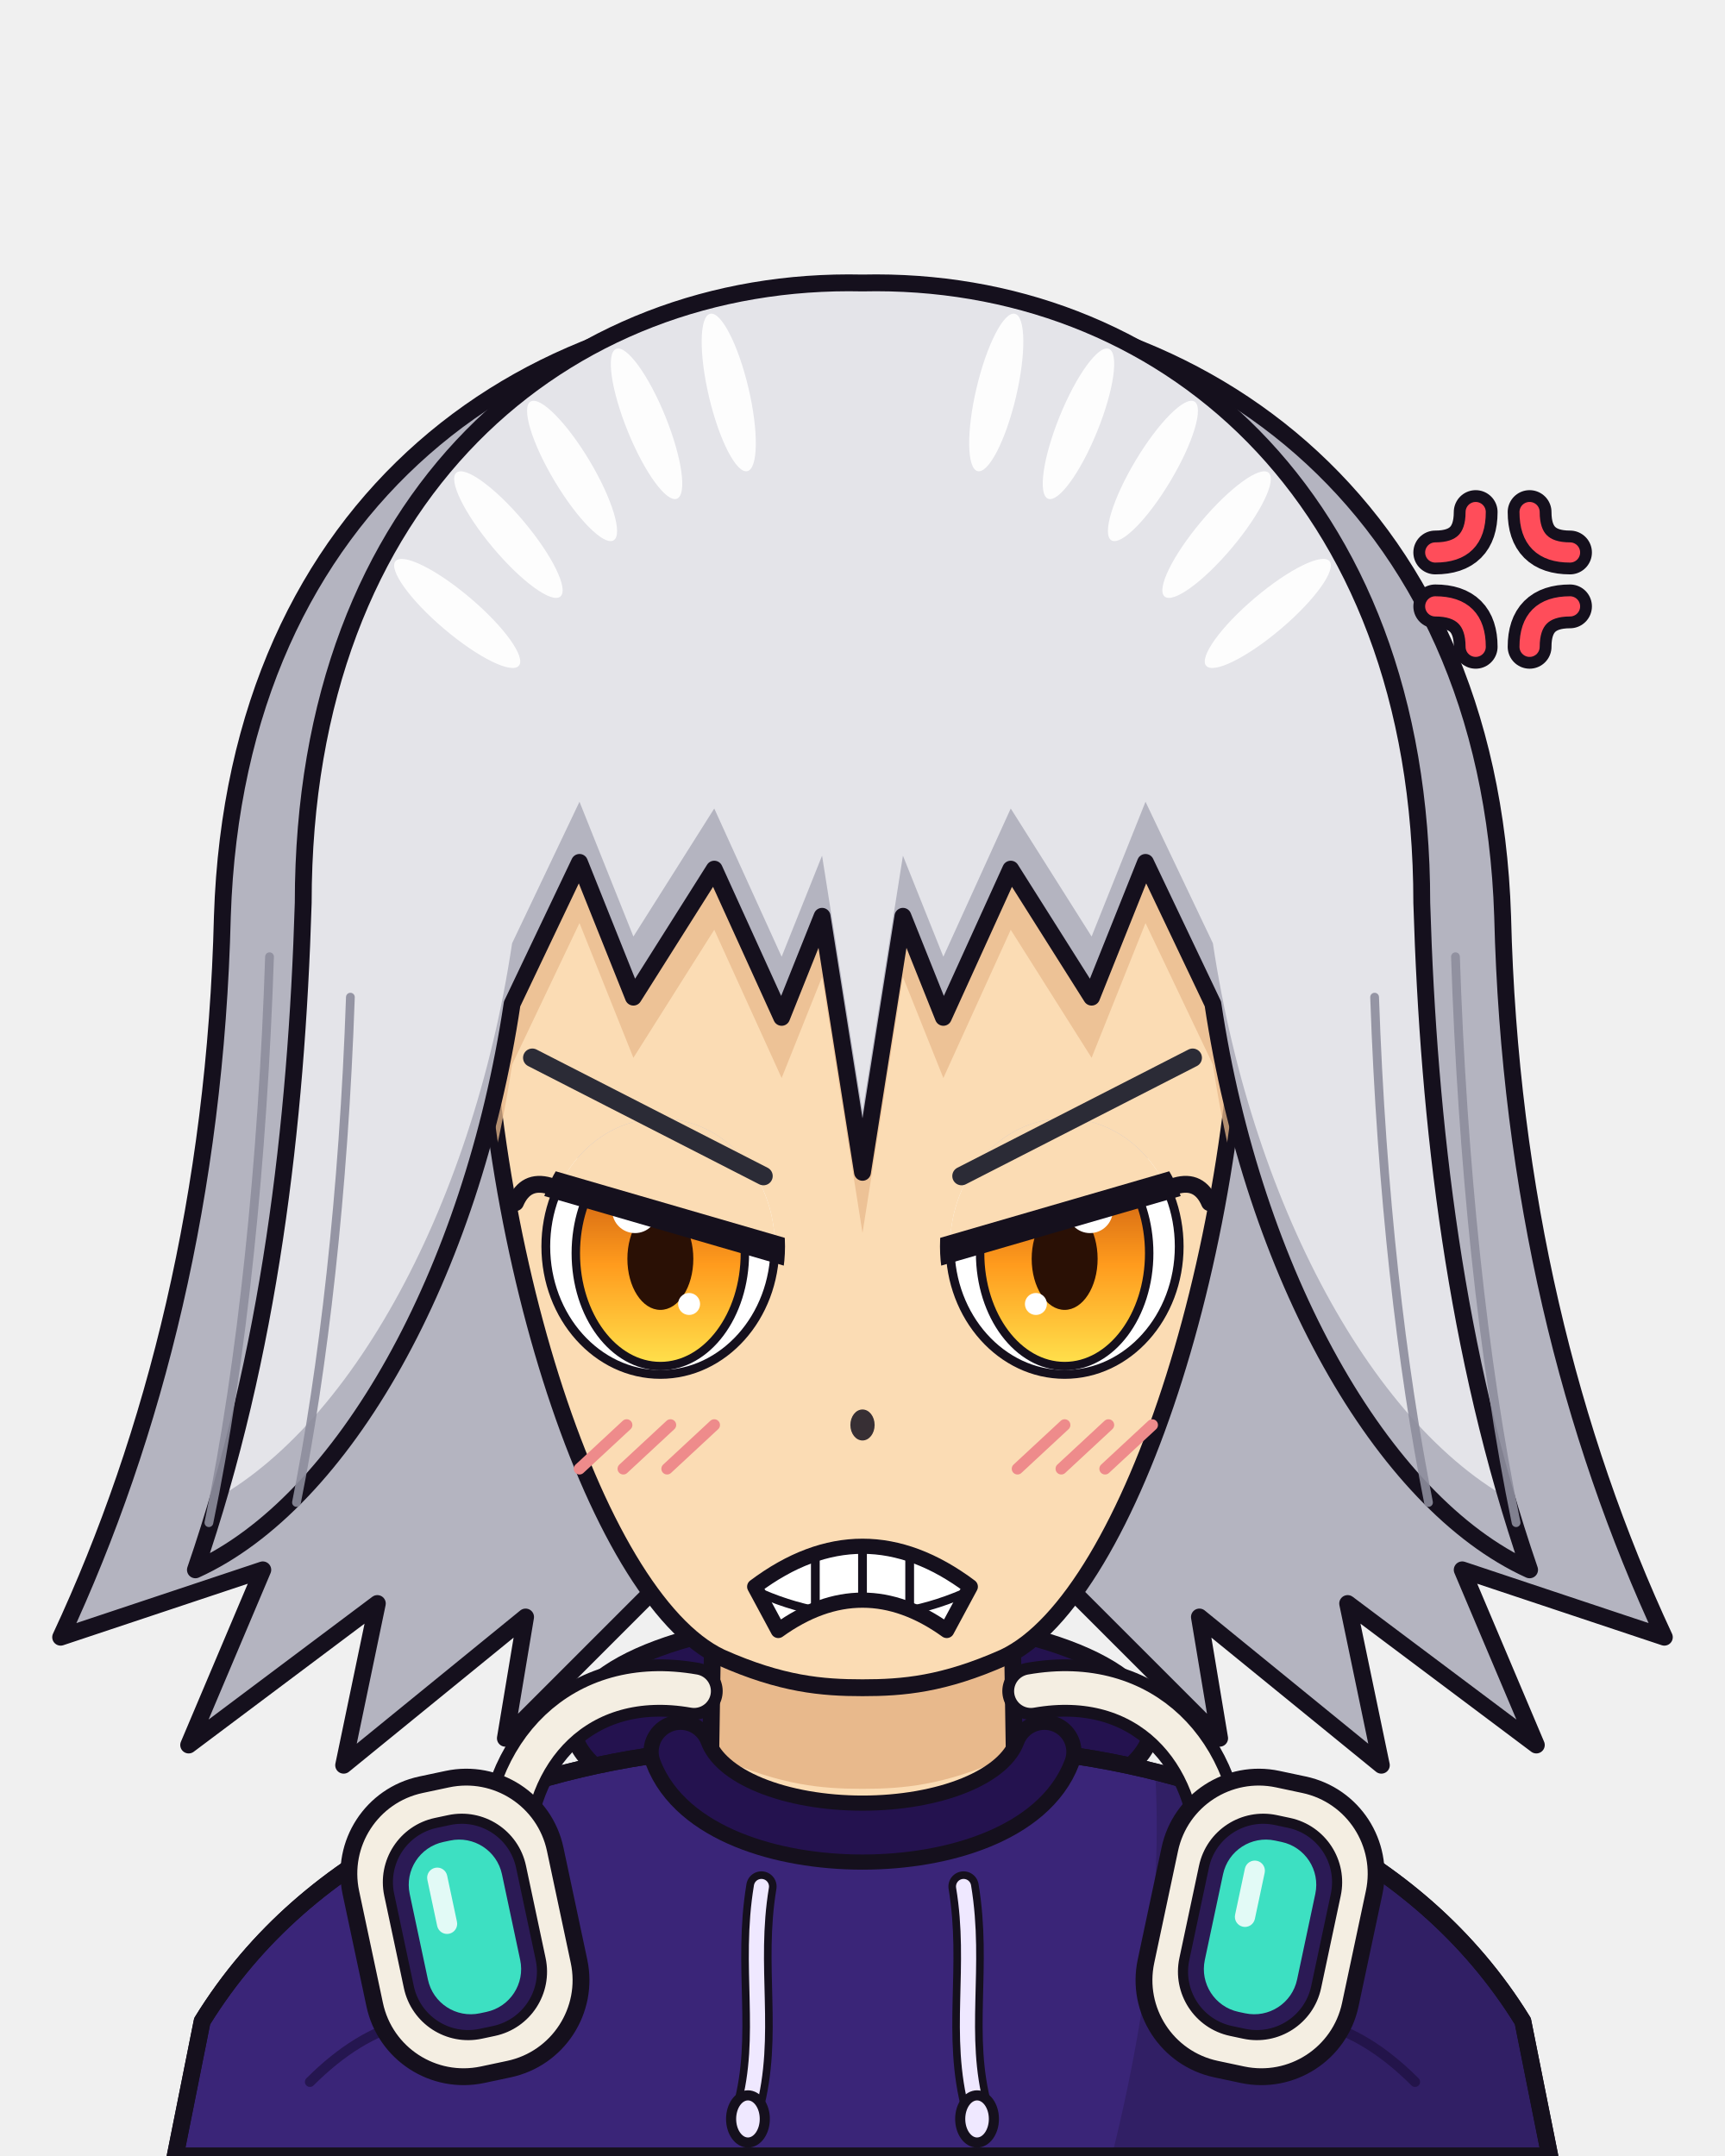
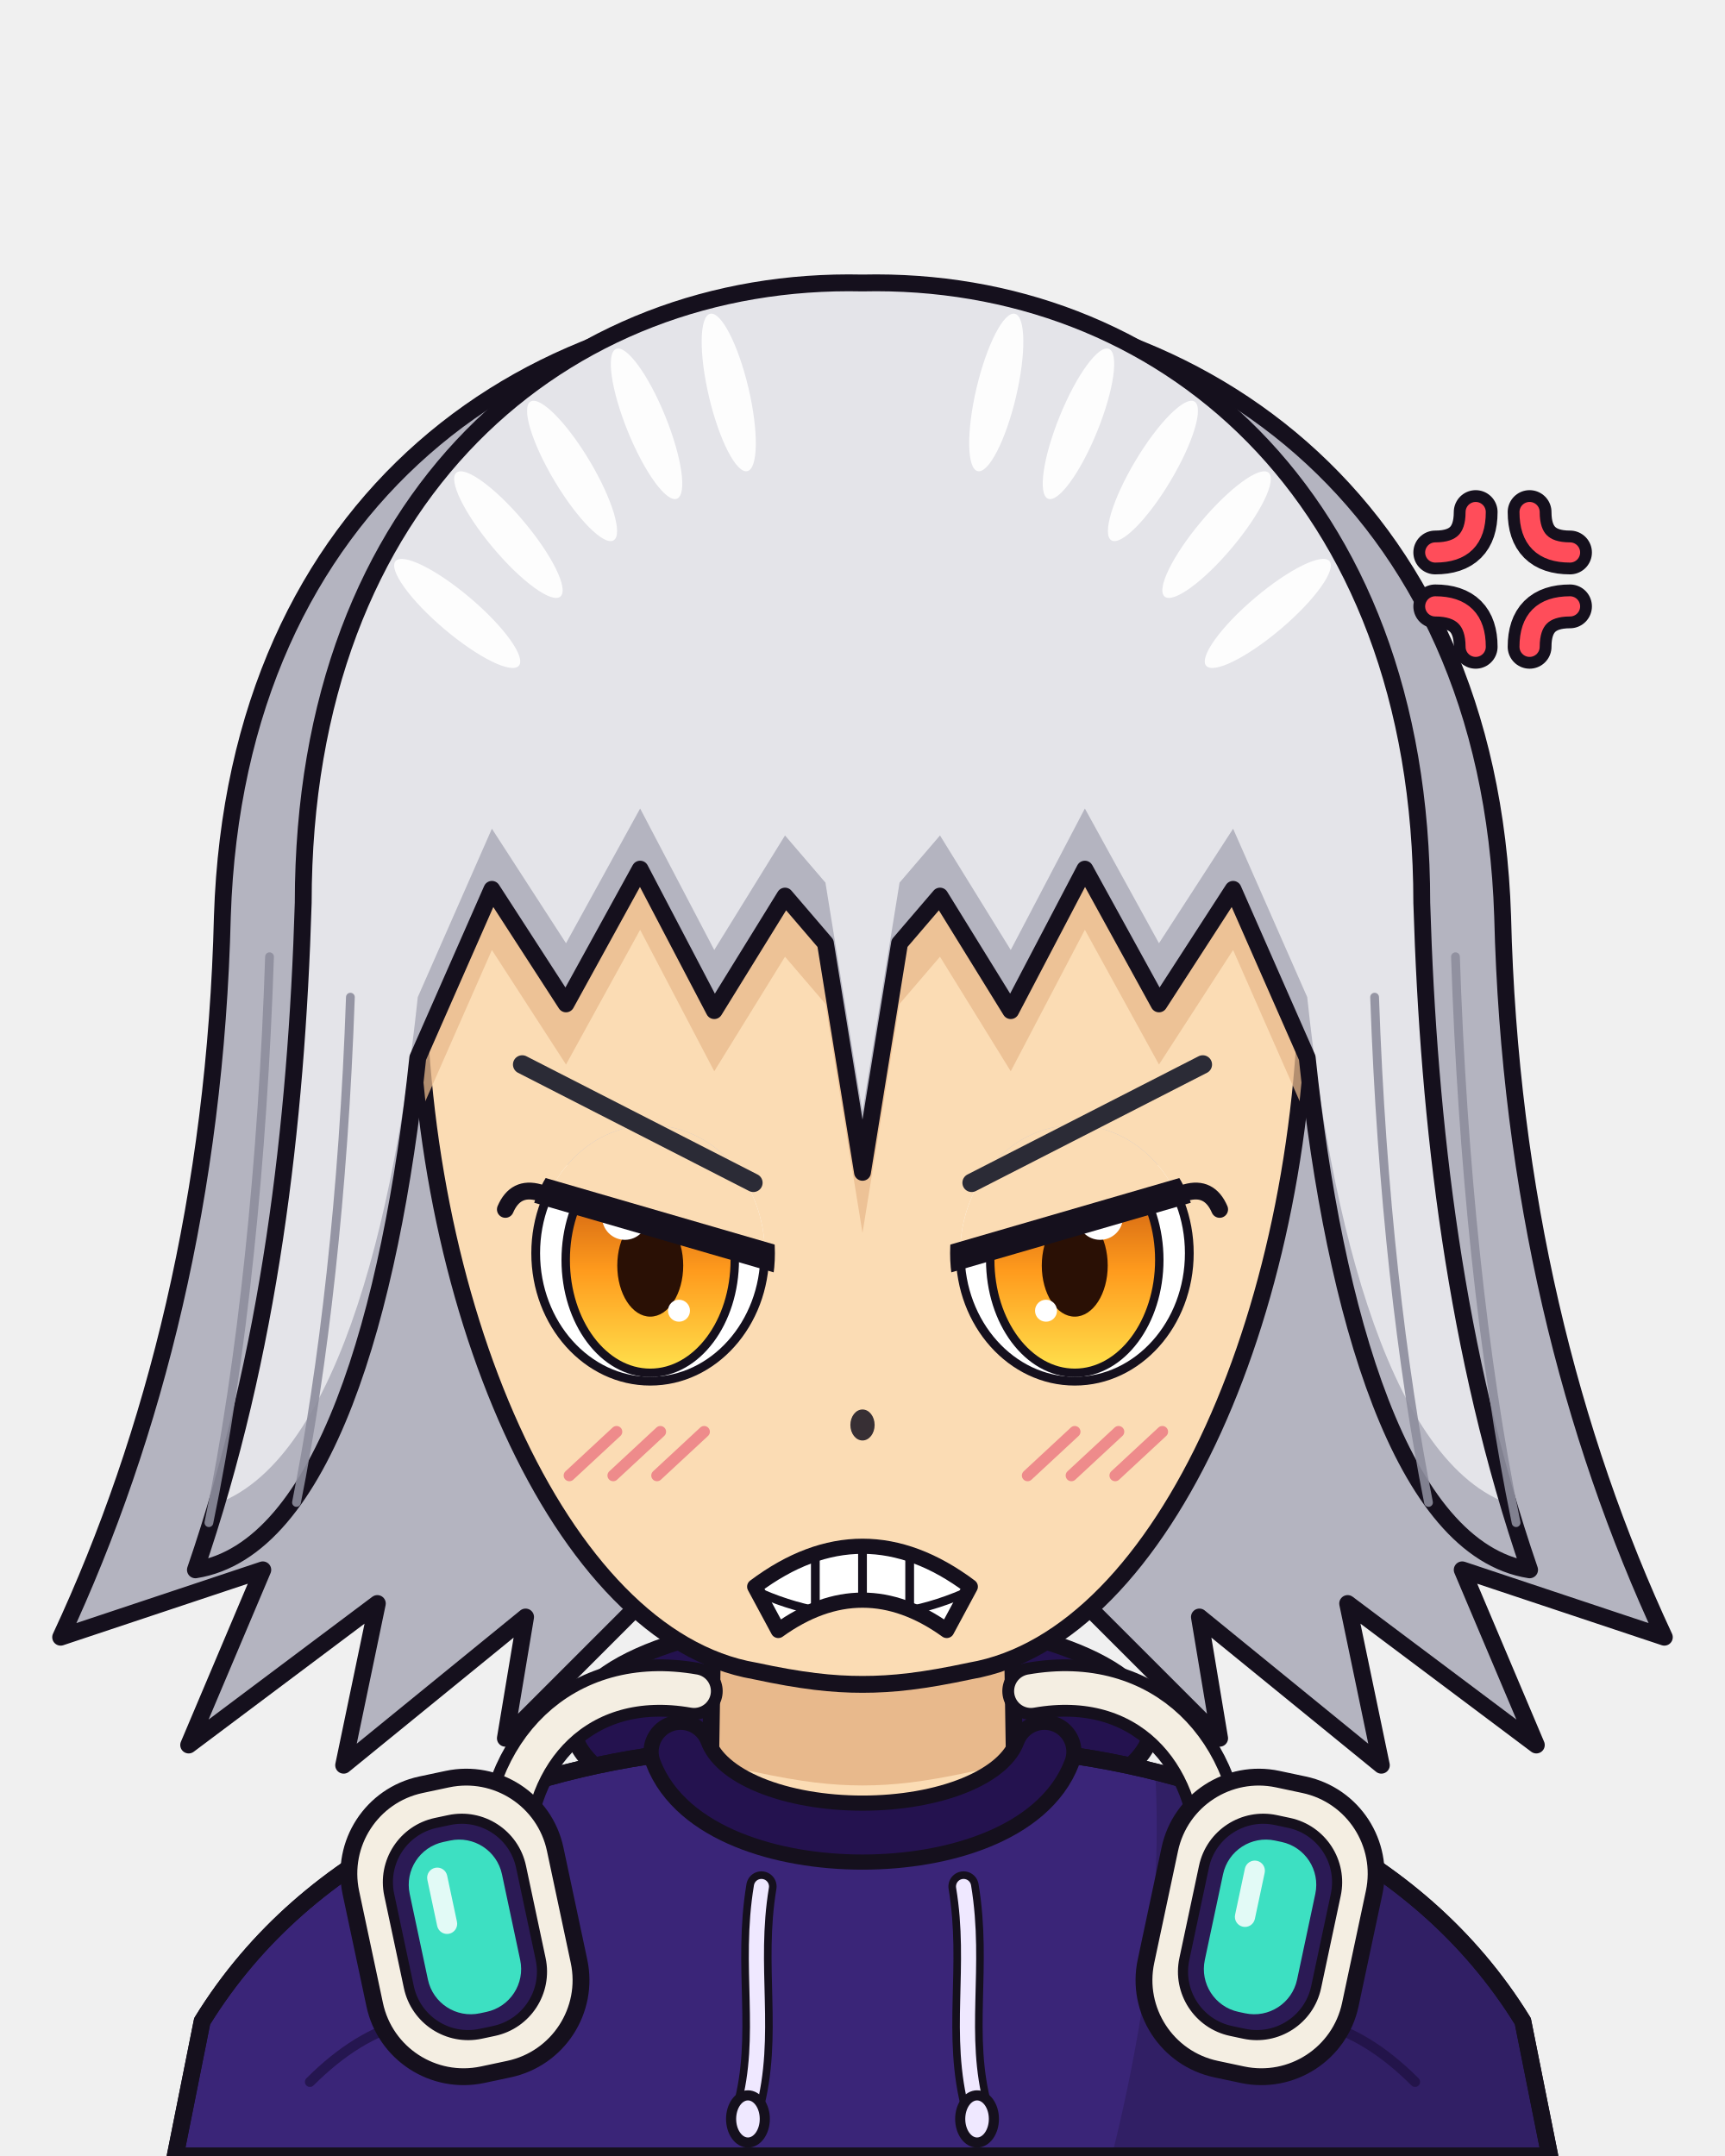
<svg xmlns="http://www.w3.org/2000/svg" viewBox="0 0 512 640" width="512" height="640">
  <defs>
    <linearGradient id="xig" x1="0" y1="0" x2="0" y2="1">
      <stop offset="0" stop-color="#b4420b" />
      <stop offset="0.55" stop-color="#ff9b1d" />
      <stop offset="1" stop-color="#ffe24d" />
    </linearGradient>
    <clipPath id="xface">
-       <path d="M256 124 C196 124 146 160 143 232 C141 330 176 440 214 458 C232 466 244 467 256 467 C268 467 280 466 298 458 C336 440 371 330 369 232 C366 160 316 124 256 124 Z" />
+       <path d="M256 118 C182 118 126 164 124 248 C123 352 166 452 224 462 C238 465 247 466 256 466 C265 466 274 465 288 462 C346 452 389 352 388 248 C386 164 330 118 256 118 Z" />
    </clipPath>
    <clipPath id="xneck">
      <path d="M212 420 L210 548 L302 548 L300 420Z" />
    </clipPath>
  </defs>
  <g transform="translate(0 34)">
    <path d="M256 56 C158 52 70 114 66 238 C64 320 46 392 18 452 L78 432 L56 484 L112 442 L102 490 L156 446 L150 482 L196 436 L256 424 L316 436 L362 482 L356 446 L410 490 L400 442 L456 484 L434 432 L494 452 C466 392 448 320 446 238 C442 114 354 52 256 56 Z" fill="#b4b4c0" stroke="#15101d" stroke-width="5" stroke-linejoin="round" stroke-linecap="round" />
  </g>
  <ellipse cx="256" cy="512" rx="86" ry="32" fill="#24124f" stroke="#15101d" stroke-width="5" />
  <g transform="translate(0 34)">
    <path d="M212 420 L210 548 L302 548 L300 420Z" fill="#fbdcb4" />
    <g clip-path="url(#xneck)">
-       <path d="M256 124 C196 124 146 160 143 232 C141 330 176 440 214 458 C232 466 244 467 256 467 C268 467 280 466 298 458 C336 440 371 330 369 232 C366 160 316 124 256 124 Z" transform="translate(0 30)" fill="#e8b98c" />
+       <path d="M256 118 C182 118 126 164 124 248 C123 352 166 452 224 462 C238 465 247 466 256 466 C265 466 274 465 288 462 C346 452 389 352 388 248 C386 164 330 118 256 118 Z" transform="translate(0 30)" fill="#e8b98c" />
    </g>
    <path d="M212 420 L210 548 M300 420 L302 548" fill="none" stroke="#15101d" stroke-width="5" stroke-linejoin="round" stroke-linecap="round" />
  </g>
  <clipPath id="xbd">
    <path d="M202 520 C150 526 92 548 60 600 L52 640 L460 640 L452 600 C420 548 362 526 310 520 C298 544 214 544 202 520Z" />
  </clipPath>
  <path d="M202 520 C150 526 92 548 60 600 L52 640 L460 640 L452 600 C420 548 362 526 310 520 C298 544 214 544 202 520Z" fill="#3a2578" stroke="#15101d" stroke-width="5" stroke-linejoin="round" stroke-linecap="round" />
  <g clip-path="url(#xbd)">
    <path d="M340 500 L520 500 L520 640 L330 640 Q350 560 340 500Z" fill="#000" opacity="0.16" />
  </g>
  <path d="M92 618 Q120 590 150 604 M420 618 Q392 590 362 604" fill="none" stroke="#1d0f3e" stroke-width="3" stroke-linejoin="round" stroke-linecap="round" opacity="0.7" />
  <path d="M202 520 C150 526 92 548 60 600 L52 640 L460 640 L452 600 C420 548 362 526 310 520 C298 544 214 544 202 520Z" fill="none" stroke="#15101d" stroke-width="5" stroke-linejoin="round" stroke-linecap="round" />
  <path d="M150 552 C150 520 172 496 206 502" fill="none" stroke="#15101d" stroke-width="17" stroke-linejoin="round" stroke-linecap="round" />
  <path d="M150 552 C150 520 172 496 206 502" fill="none" stroke="#f4eee2" stroke-width="10" stroke-linejoin="round" stroke-linecap="round" />
  <g transform="translate(512 0) scale(-1 1)">
    <path d="M150 552 C150 520 172 496 206 502" fill="none" stroke="#15101d" stroke-width="17" stroke-linejoin="round" stroke-linecap="round" />
    <path d="M150 552 C150 520 172 496 206 502" fill="none" stroke="#f4eee2" stroke-width="10" stroke-linejoin="round" stroke-linecap="round" />
  </g>
  <path d="M202 520 C214 552 298 552 310 520" fill="none" stroke="#15101d" stroke-width="22" stroke-linecap="round" />
  <path d="M202 520 C214 552 298 552 310 520" fill="none" stroke="#24124f" stroke-width="13" stroke-linecap="round" />
  <path d="M226 560 C222 584 228 604 222 626" fill="none" stroke="#15101d" stroke-width="9" stroke-linejoin="round" stroke-linecap="round" />
  <path d="M226 560 C222 584 228 604 222 626" fill="none" stroke="#efe8ff" stroke-width="4.5" stroke-linejoin="round" stroke-linecap="round" />
  <path d="M286 560 C290 584 284 604 290 626" fill="none" stroke="#15101d" stroke-width="9" stroke-linejoin="round" stroke-linecap="round" />
  <path d="M286 560 C290 584 284 604 290 626" fill="none" stroke="#efe8ff" stroke-width="4.5" stroke-linejoin="round" stroke-linecap="round" />
  <ellipse cx="222" cy="629" rx="5" ry="7" fill="#efe8ff" stroke="#15101d" stroke-width="3" />
  <ellipse cx="290" cy="629" rx="5" ry="7" fill="#efe8ff" stroke="#15101d" stroke-width="3" />
  <g transform="translate(138 572) rotate(-12)">
    <rect x="-31" y="-44" width="62" height="88" rx="27" fill="#f4eee2" stroke="#15101d" stroke-width="5" />
    <rect x="-20" y="-32" width="40" height="64" rx="18" fill="#2b1a55" stroke="#15101d" stroke-width="3" />
    <rect x="-14" y="-26" width="28" height="52" rx="13" fill="#3de0c2" />
    <rect x="-8" y="-19" width="6" height="20" rx="3" fill="#fff" opacity="0.85" />
  </g>
  <g transform="translate(374 572) rotate(12)">
    <rect x="-31" y="-44" width="62" height="88" rx="27" fill="#f4eee2" stroke="#15101d" stroke-width="5" />
    <rect x="-20" y="-32" width="40" height="64" rx="18" fill="#2b1a55" stroke="#15101d" stroke-width="3" />
    <rect x="-14" y="-26" width="28" height="52" rx="13" fill="#3de0c2" />
    <rect x="-8" y="-19" width="6" height="20" rx="3" fill="#fff" opacity="0.85" />
  </g>
  <g transform="translate(0 34)">
-     <path d="M256 124 C196 124 146 160 143 232 C141 330 176 440 214 458 C232 466 244 467 256 467 C268 467 280 466 298 458 C336 440 371 330 369 232 C366 160 316 124 256 124 Z" fill="#fbdcb4" stroke="#15101d" stroke-width="5" stroke-linejoin="round" stroke-linecap="round" />
+     <path d="M256 118 C182 118 126 164 124 248 C123 352 166 452 224 462 C238 465 247 466 256 466 C265 466 274 465 288 462 C346 452 389 352 388 248 C386 164 330 118 256 118 Z" fill="#fbdcb4" stroke="#15101d" stroke-width="5" stroke-linejoin="round" stroke-linecap="round" />
    <g clip-path="url(#xface)">
-       <path d="M256 50 C168 48 90 112 90 234 C88 300 80 368 58 432 C102 412 140 344 152 264 L172 222 L188 262 L212 224 L232 268 L244 238 L256 314 L268 238 L280 268 L300 224 L324 262 L340 222 L360 264 C372 344 410 412 454 432 C432 368 424 300 422 234 C422 112 344 48 256 50 Z" transform="translate(0 18)" fill="#e8b98c" opacity="0.75" />
+       <path d="M256 50 C168 48 90 112 90 234 C88 300 80 368 58 432 C96 426 116 356 124 280 L146 230 L168 264 L190 224 L212 266 L233 232 L245 246 L256 314 L267 246 L279 232 L300 266 L322 224 L344 264 L366 230 L388 280 C396 356 416 426 454 432 C432 368 424 300 422 234 C422 112 344 48 256 50 Z" transform="translate(0 18)" fill="#e8b98c" opacity="0.75" />
    </g>
-     <path d="M172 402 l14 -13" fill="none" stroke="#ee8b8b" stroke-width="3.4" stroke-linejoin="round" stroke-linecap="round" opacity="1" />
-     <path d="M185 402 l14 -13" fill="none" stroke="#ee8b8b" stroke-width="3.4" stroke-linejoin="round" stroke-linecap="round" opacity="1" />
-     <path d="M198 402 l14 -13" fill="none" stroke="#ee8b8b" stroke-width="3.4" stroke-linejoin="round" stroke-linecap="round" opacity="1" />
-     <path d="M302 402 l14 -13" fill="none" stroke="#ee8b8b" stroke-width="3.4" stroke-linejoin="round" stroke-linecap="round" opacity="1" />
-     <path d="M315 402 l14 -13" fill="none" stroke="#ee8b8b" stroke-width="3.4" stroke-linejoin="round" stroke-linecap="round" opacity="1" />
-     <path d="M328 402 l14 -13" fill="none" stroke="#ee8b8b" stroke-width="3.4" stroke-linejoin="round" stroke-linecap="round" opacity="1" />
+     <path d="M169 404 l14 -13" fill="none" stroke="#ee8b8b" stroke-width="3.4" stroke-linejoin="round" stroke-linecap="round" opacity="1" />
+     <path d="M182 404 l14 -13" fill="none" stroke="#ee8b8b" stroke-width="3.4" stroke-linejoin="round" stroke-linecap="round" opacity="1" />
+     <path d="M195 404 l14 -13" fill="none" stroke="#ee8b8b" stroke-width="3.4" stroke-linejoin="round" stroke-linecap="round" opacity="1" />
+     <path d="M305 404 l14 -13" fill="none" stroke="#ee8b8b" stroke-width="3.4" stroke-linejoin="round" stroke-linecap="round" opacity="1" />
+     <path d="M318 404 l14 -13" fill="none" stroke="#ee8b8b" stroke-width="3.4" stroke-linejoin="round" stroke-linecap="round" opacity="1" />
+     <path d="M331 404 l14 -13" fill="none" stroke="#ee8b8b" stroke-width="3.4" stroke-linejoin="round" stroke-linecap="round" opacity="1" />
    <g transform="translate(256 419) scale(1)">
      <clipPath id="xmc">
        <path d="M-32 18 Q0 -6 32 18 L25 31 Q0 13 -25 31Z" />
      </clipPath>
      <path d="M-32 18 Q0 -6 32 18 L25 31 Q0 13 -25 31Z" fill="#fff" stroke="#15101d" stroke-width="4.5" stroke-linejoin="round" stroke-linecap="round" />
      <g clip-path="url(#xmc)">
        <path d="M-14 0 L-14 40 M0 0 L0 40 M14 0 L14 40 M-40 15 Q0 38 40 15" fill="none" stroke="#15101d" stroke-width="2.6" stroke-linejoin="round" stroke-linecap="round" />
      </g>
    </g>
    <ellipse cx="256" cy="389" rx="3.6" ry="4.6" fill="#15101d" opacity="0.85" />
-     <g transform="translate(196 336)">
+     <g transform="translate(193 338)">
      <clipPath id="xLel">
        <ellipse cx="0" cy="0" rx="34" ry="38" />
      </clipPath>
      <clipPath id="xLel2">
        <ellipse cx="0" cy="0" rx="37" ry="41" />
      </clipPath>
      <clipPath id="xLvis">
        <polygon points="-44,-19 44,0.76 44,50 -44,50" />
      </clipPath>
      <g clip-path="url(#xLel)">
        <rect x="-38" y="-42" width="76" height="84" fill="#fff" />
        <g transform="translate(0 2)">
          <ellipse cx="0" cy="0" rx="25.092" ry="33.516" fill="url(#xig)" stroke="#15101d" stroke-width="2.5" />
          <ellipse cx="0" cy="1.676" rx="9.786" ry="15.163" fill="#2a1005" />
          <circle cx="-7.528" cy="-12.736" r="6.775" fill="#fff" />
          <circle cx="8.531" cy="15.082" r="3.262" fill="#fff" />
        </g>
        <ellipse cx="0" cy="-34" rx="34" ry="11.4" fill="#1b0b2e" opacity="0.28" />
        <polygon points="-44,-52 44,-52 44,0.76 -44,-19" fill="#fbdcb4" />
      </g>
      <g clip-path="url(#xLvis)">
        <ellipse cx="0" cy="0" rx="34" ry="38" fill="none" stroke="#15101d" stroke-width="2.6" />
      </g>
      <g clip-path="url(#xLel2)">
        <path d="M-40 -20.744 L40 2.504" fill="none" stroke="#15101d" stroke-width="8" stroke-linejoin="round" stroke-linecap="round" />
      </g>
      <path d="M-33 -18 Q-40 -20 -43 -13" fill="none" stroke="#15101d" stroke-width="5" stroke-linejoin="round" stroke-linecap="round" />
    </g>
-     <g transform="translate(316 336) scale(-1 1)">
+     <g transform="translate(319 338) scale(-1 1)">
      <clipPath id="xRel">
        <ellipse cx="0" cy="0" rx="34" ry="38" />
      </clipPath>
      <clipPath id="xRel2">
        <ellipse cx="0" cy="0" rx="37" ry="41" />
      </clipPath>
      <clipPath id="xRvis">
        <polygon points="-44,-19 44,0.76 44,50 -44,50" />
      </clipPath>
      <g clip-path="url(#xRel)">
        <rect x="-38" y="-42" width="76" height="84" fill="#fff" />
        <g transform="translate(0 2)">
          <ellipse cx="0" cy="0" rx="25.092" ry="33.516" fill="url(#xig)" stroke="#15101d" stroke-width="2.5" />
          <ellipse cx="0" cy="1.676" rx="9.786" ry="15.163" fill="#2a1005" />
          <circle cx="-7.528" cy="-12.736" r="6.775" fill="#fff" />
          <circle cx="8.531" cy="15.082" r="3.262" fill="#fff" />
        </g>
        <ellipse cx="0" cy="-34" rx="34" ry="11.4" fill="#1b0b2e" opacity="0.28" />
        <polygon points="-44,-52 44,-52 44,0.76 -44,-19" fill="#fbdcb4" />
      </g>
      <g clip-path="url(#xRvis)">
        <ellipse cx="0" cy="0" rx="34" ry="38" fill="none" stroke="#15101d" stroke-width="2.6" />
      </g>
      <g clip-path="url(#xRel2)">
        <path d="M-40 -20.744 L40 2.504" fill="none" stroke="#15101d" stroke-width="8" stroke-linejoin="round" stroke-linecap="round" />
      </g>
      <path d="M-33 -18 Q-40 -20 -43 -13" fill="none" stroke="#15101d" stroke-width="5" stroke-linejoin="round" stroke-linecap="round" />
    </g>
    <clipPath id="xcap">
-       <path d="M256 50 C168 48 90 112 90 234 C88 300 80 368 58 432 C102 412 140 344 152 264 L172 222 L188 262 L212 224 L232 268 L244 238 L256 314 L268 238 L280 268 L300 224 L324 262 L340 222 L360 264 C372 344 410 412 454 432 C432 368 424 300 422 234 C422 112 344 48 256 50 Z" />
+       <path d="M256 50 C168 48 90 112 90 234 C88 300 80 368 58 432 C96 426 116 356 124 280 L146 230 L168 264 L190 224 L212 266 L233 232 L245 246 L256 314 L267 246 L279 232 L300 266 L322 224 L344 264 L366 230 L388 280 C396 356 416 426 454 432 C432 368 424 300 422 234 C422 112 344 48 256 50 Z" />
    </clipPath>
-     <path d="M256 50 C168 48 90 112 90 234 C88 300 80 368 58 432 C102 412 140 344 152 264 L172 222 L188 262 L212 224 L232 268 L244 238 L256 314 L268 238 L280 268 L300 224 L324 262 L340 222 L360 264 C372 344 410 412 454 432 C432 368 424 300 422 234 C422 112 344 48 256 50 Z" fill="#b4b4c0" />
+     <path d="M256 50 C168 48 90 112 90 234 C88 300 80 368 58 432 C96 426 116 356 124 280 L146 230 L168 264 L190 224 L212 266 L233 232 L245 246 L256 314 L267 246 L279 232 L300 266 L322 224 L344 264 L366 230 L388 280 C396 356 416 426 454 432 C432 368 424 300 422 234 C422 112 344 48 256 50 Z" fill="#b4b4c0" />
    <g clip-path="url(#xcap)">
-       <path d="M256 50 C168 48 90 112 90 234 C88 300 80 368 58 432 C102 412 140 344 152 264 L172 222 L188 262 L212 224 L232 268 L244 238 L256 314 L268 238 L280 268 L300 224 L324 262 L340 222 L360 264 C372 344 410 412 454 432 C432 368 424 300 422 234 C422 112 344 48 256 50 Z" transform="translate(0 -18)" fill="#e4e4e9" />
+       <path d="M256 50 C168 48 90 112 90 234 C88 300 80 368 58 432 C96 426 116 356 124 280 L146 230 L168 264 L190 224 L212 266 L233 232 L245 246 L256 314 L267 246 L279 232 L300 266 L322 224 L344 264 L366 230 L388 280 C396 356 416 426 454 432 C432 368 424 300 422 234 C422 112 344 48 256 50 Z" transform="translate(0 -18)" fill="#e4e4e9" />
    </g>
-     <path d="M256 50 C168 48 90 112 90 234 C88 300 80 368 58 432 C102 412 140 344 152 264 L172 222 L188 262 L212 224 L232 268 L244 238 L256 314 L268 238 L280 268 L300 224 L324 262 L340 222 L360 264 C372 344 410 412 454 432 C432 368 424 300 422 234 C422 112 344 48 256 50 Z" fill="none" stroke="#15101d" stroke-width="5" stroke-linejoin="round" stroke-linecap="round" />
+     <path d="M256 50 C168 48 90 112 90 234 C88 300 80 368 58 432 C96 426 116 356 124 280 L146 230 L168 264 L190 224 L212 266 L233 232 L245 246 L256 314 L267 246 L279 232 L300 266 L322 224 L344 264 L366 230 L388 280 C396 356 416 426 454 432 C432 368 424 300 422 234 C422 112 344 48 256 50 Z" fill="none" stroke="#15101d" stroke-width="5" stroke-linejoin="round" stroke-linecap="round" />
    <path d="M80 250 C78 310 72 370 62 418 M104 262 C102 320 96 372 88 412" fill="none" stroke="#8d8d9c" stroke-width="2.6" stroke-linejoin="round" stroke-linecap="round" opacity="0.9" />
    <g transform="translate(512 0) scale(-1 1)">
      <path d="M80 250 C78 310 72 370 62 418 M104 262 C102 320 96 372 88 412" fill="none" stroke="#8d8d9c" stroke-width="2.6" stroke-linejoin="round" stroke-linecap="round" opacity="0.9" />
    </g>
    <ellipse cx="216.3" cy="82.5" rx="6" ry="24" transform="rotate(-193.3 216.3 82.5)" fill="#ffffff" opacity="0.92" />
    <ellipse cx="191.9" cy="91.8" rx="6" ry="24" transform="rotate(-202.1 191.9 91.8)" fill="#ffffff" opacity="0.92" />
    <ellipse cx="169.8" cy="105.8" rx="6" ry="24" transform="rotate(-210.9 169.8 105.8)" fill="#ffffff" opacity="0.92" />
    <ellipse cx="150.9" cy="124.7" rx="6" ry="24" transform="rotate(-220.0 150.9 124.7)" fill="#ffffff" opacity="0.92" />
    <ellipse cx="135.7" cy="148.1" rx="6" ry="24" transform="rotate(-229.7 135.7 148.1)" fill="#ffffff" opacity="0.92" />
    <g transform="translate(512 0) scale(-1 1)">
      <ellipse cx="216.3" cy="82.5" rx="6" ry="24" transform="rotate(-193.3 216.3 82.5)" fill="#ffffff" opacity="0.92" />
      <ellipse cx="191.9" cy="91.8" rx="6" ry="24" transform="rotate(-202.1 191.9 91.8)" fill="#ffffff" opacity="0.92" />
      <ellipse cx="169.8" cy="105.8" rx="6" ry="24" transform="rotate(-210.9 169.8 105.8)" fill="#ffffff" opacity="0.92" />
      <ellipse cx="150.9" cy="124.7" rx="6" ry="24" transform="rotate(-220.0 150.9 124.7)" fill="#ffffff" opacity="0.92" />
      <ellipse cx="135.7" cy="148.1" rx="6" ry="24" transform="rotate(-229.7 135.7 148.1)" fill="#ffffff" opacity="0.92" />
    </g>
-     <g transform="translate(196 336)">
+     <g transform="translate(193 338)">
      <path d="M-38 -56 L30.6 -20.9" fill="none" stroke="#2b2b36" stroke-width="5.5" stroke-linejoin="round" stroke-linecap="round" />
    </g>
-     <g transform="translate(316 336) scale(-1 1)">
+     <g transform="translate(319 338) scale(-1 1)">
      <path d="M-38 -56 L30.6 -20.9" fill="none" stroke="#2b2b36" stroke-width="5.5" stroke-linejoin="round" stroke-linecap="round" />
    </g>
    <g transform="translate(446 138) rotate(0)">
      <path d="M-20 -8 Q-8 -8 -8 -20" fill="none" stroke="#15101d" stroke-width="13" stroke-linejoin="round" stroke-linecap="round" />
      <path d="M-20 -8 Q-8 -8 -8 -20" fill="none" stroke="#ff4d5a" stroke-width="6" stroke-linejoin="round" stroke-linecap="round" />
    </g>
    <g transform="translate(446 138) rotate(90)">
      <path d="M-20 -8 Q-8 -8 -8 -20" fill="none" stroke="#15101d" stroke-width="13" stroke-linejoin="round" stroke-linecap="round" />
      <path d="M-20 -8 Q-8 -8 -8 -20" fill="none" stroke="#ff4d5a" stroke-width="6" stroke-linejoin="round" stroke-linecap="round" />
    </g>
    <g transform="translate(446 138) rotate(180)">
      <path d="M-20 -8 Q-8 -8 -8 -20" fill="none" stroke="#15101d" stroke-width="13" stroke-linejoin="round" stroke-linecap="round" />
      <path d="M-20 -8 Q-8 -8 -8 -20" fill="none" stroke="#ff4d5a" stroke-width="6" stroke-linejoin="round" stroke-linecap="round" />
    </g>
    <g transform="translate(446 138) rotate(270)">
      <path d="M-20 -8 Q-8 -8 -8 -20" fill="none" stroke="#15101d" stroke-width="13" stroke-linejoin="round" stroke-linecap="round" />
      <path d="M-20 -8 Q-8 -8 -8 -20" fill="none" stroke="#ff4d5a" stroke-width="6" stroke-linejoin="round" stroke-linecap="round" />
    </g>
  </g>
</svg>
